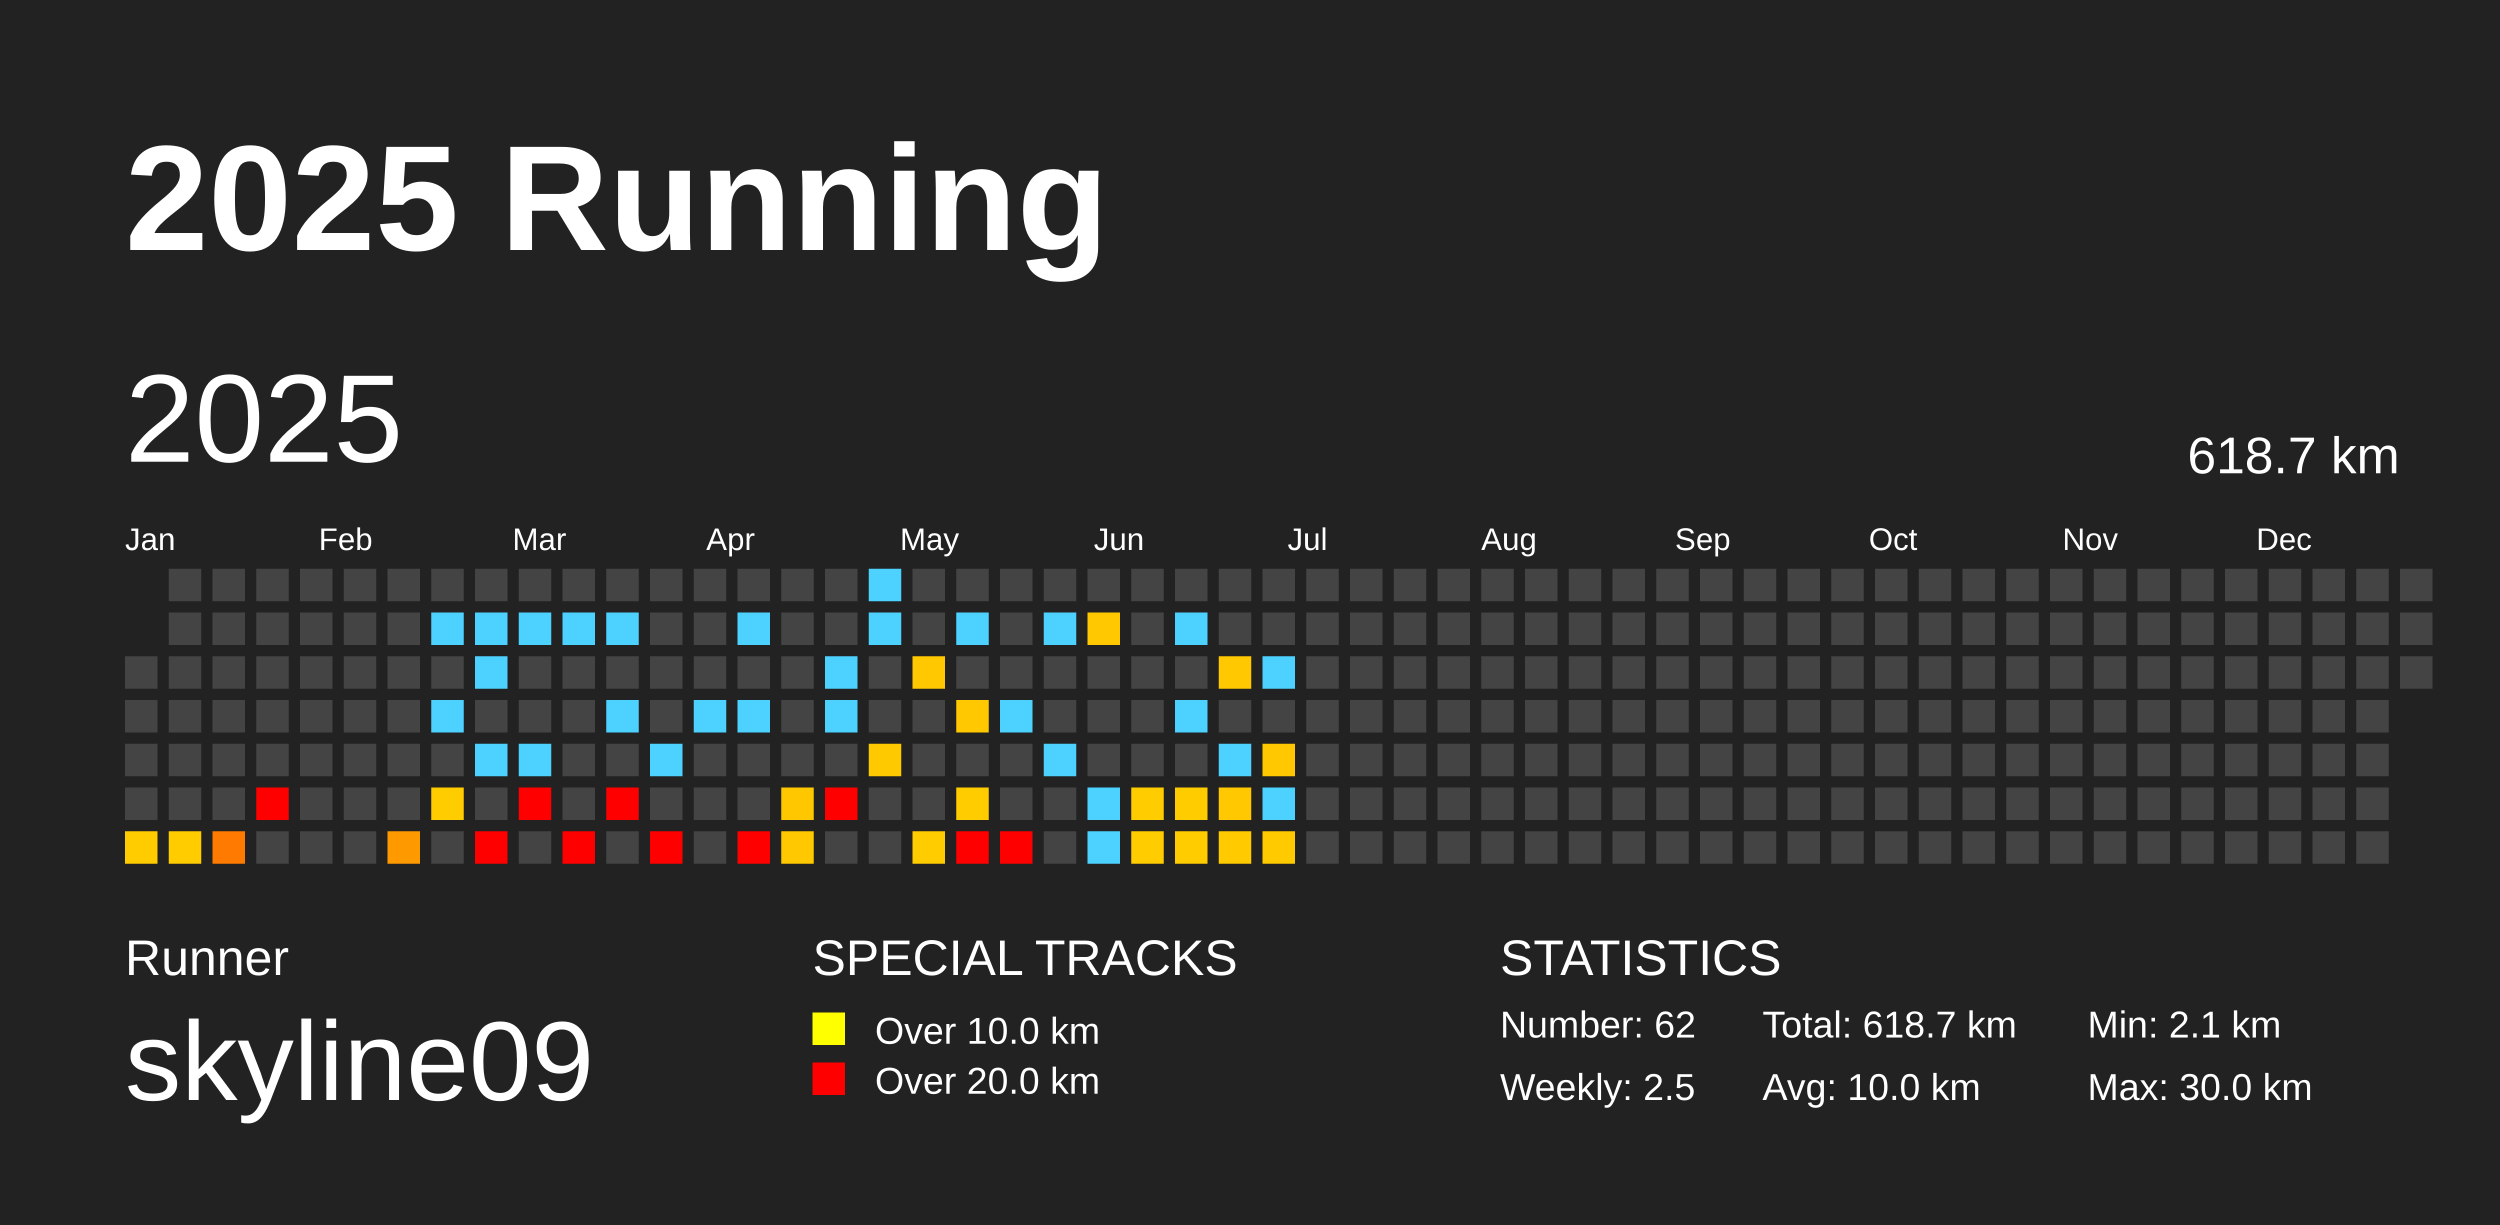
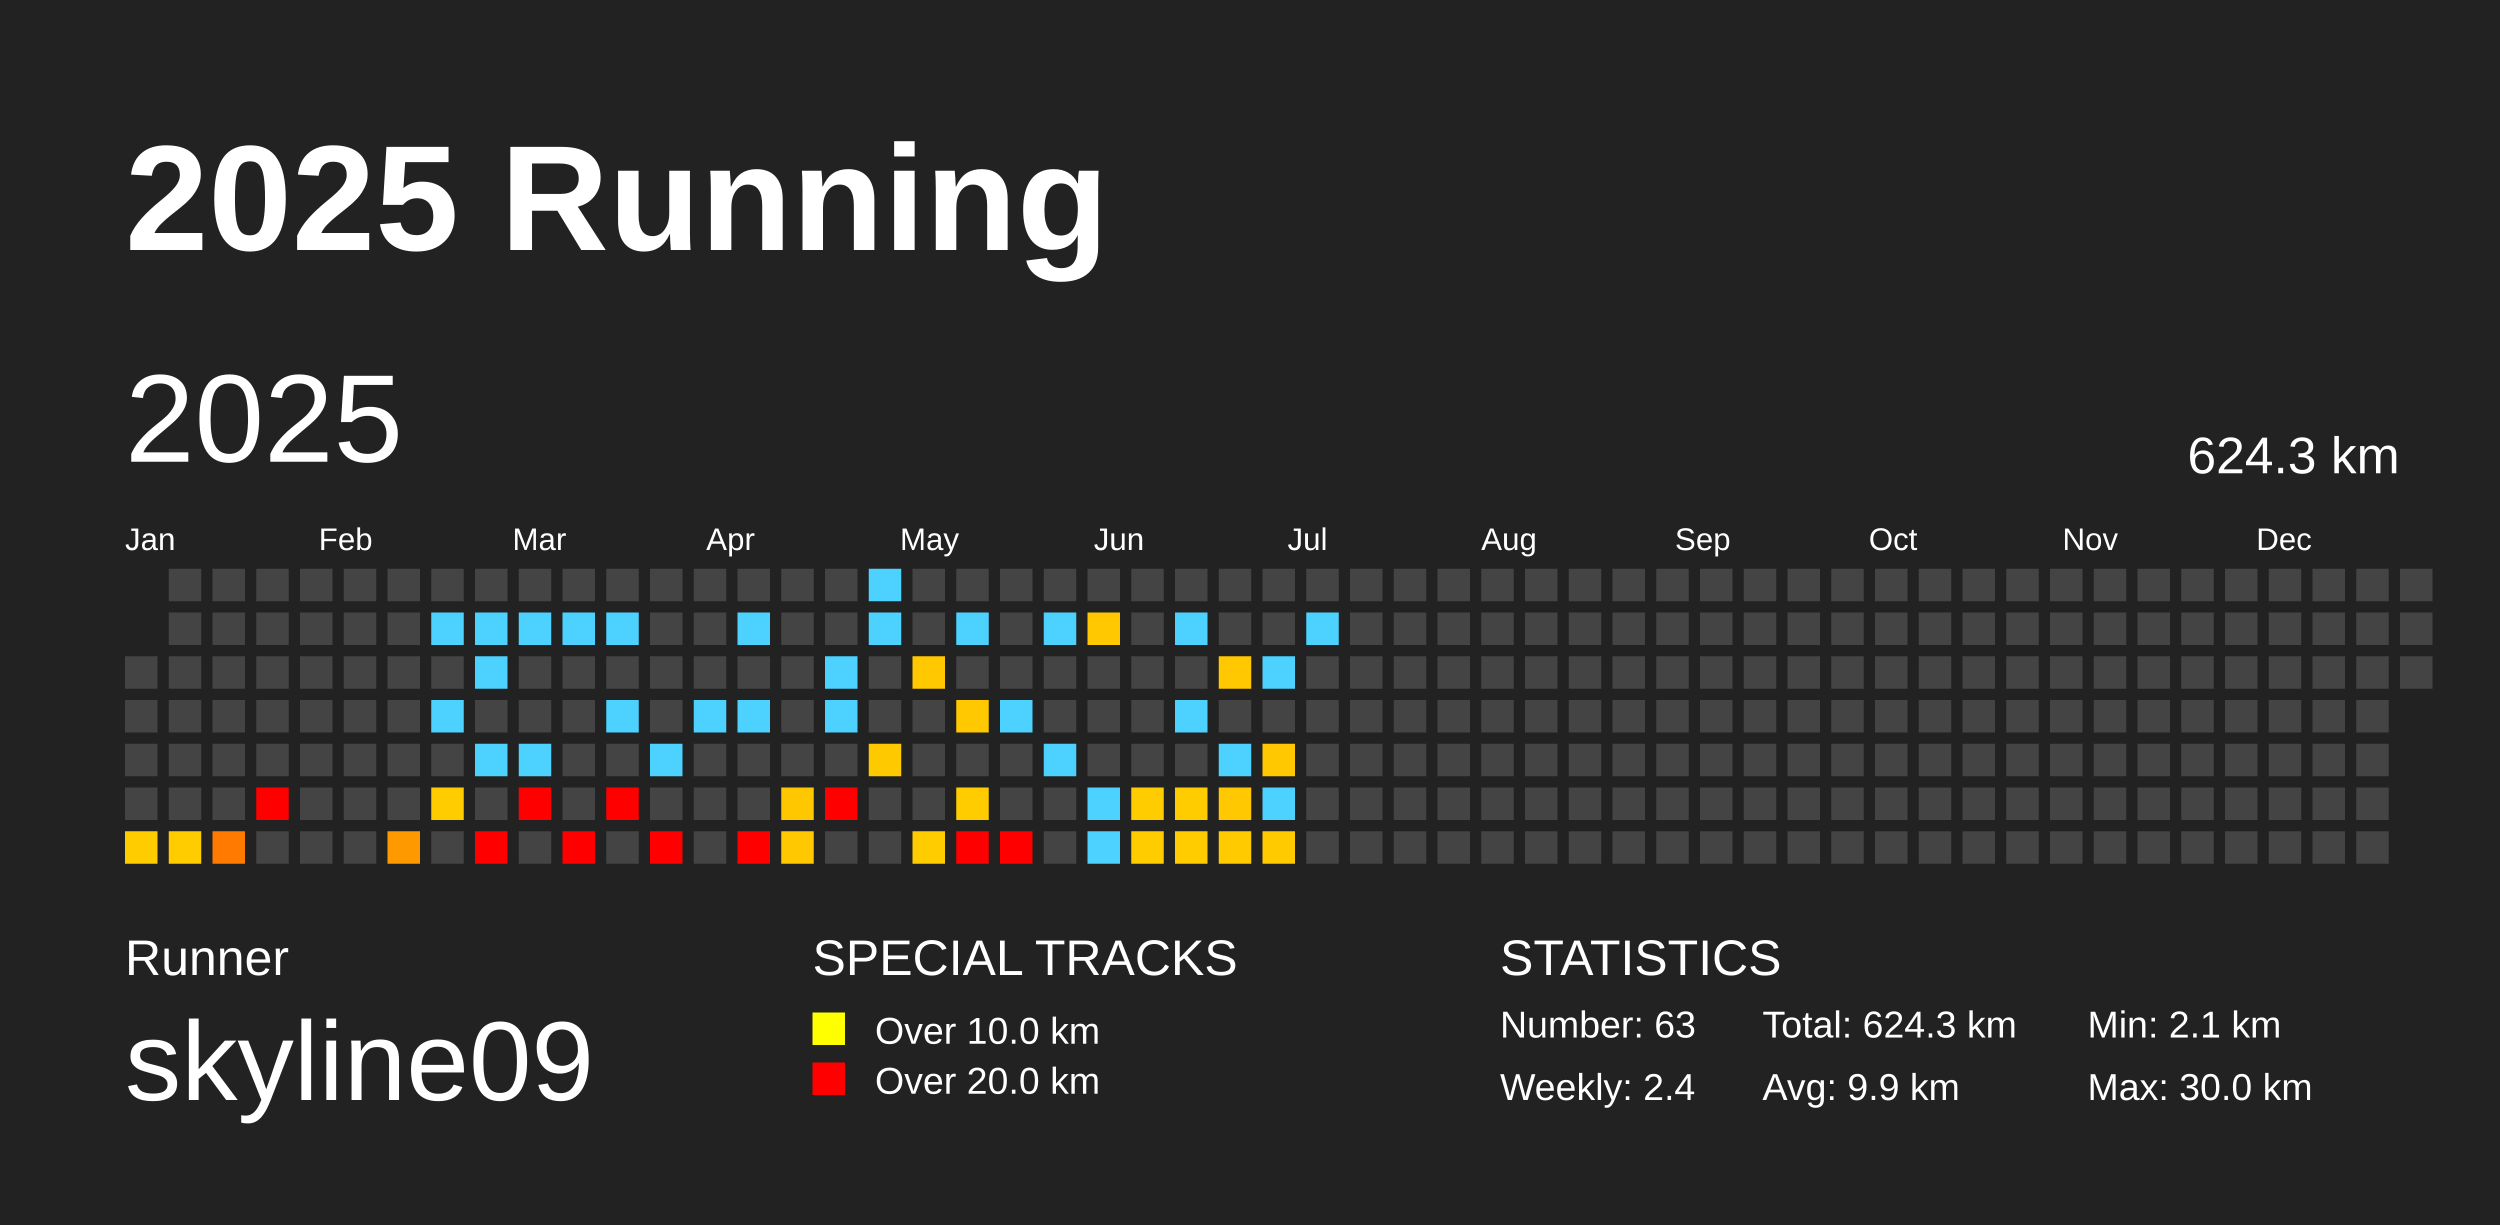
<svg xmlns="http://www.w3.org/2000/svg" baseProfile="full" height="98mm" version="1.1" viewBox="0,0,200,98" width="200mm">
  <defs />
  <rect fill="#222222" height="98" width="200" x="0" y="0" />
  <text fill="#FFFFFF" style="font-size:12px; font-family:Arial; font-weight:bold;" x="10" y="20">2025 Running</text>
  <text fill="#FFFFFF" style="font-size:4px; font-family:Arial" x="10" y="78">Runner</text>
  <text fill="#FFFFFF" style="font-size:9px; font-family:Arial" x="10" y="88">skyline09</text>
  <text fill="#FFFFFF" style="font-size:4px; font-family:Arial" x="65" y="78">SPECIAL TRACKS</text>
  <rect fill="yellow" height="2.6" width="2.6" x="65" y="81" />
  <text fill="#FFFFFF" style="font-size:3px; font-family:Arial" x="70" y="83.5">Over 10.0 km</text>
  <rect fill="red" height="2.6" width="2.6" x="65" y="85" />
  <text fill="#FFFFFF" style="font-size:3px; font-family:Arial" x="70" y="87.5">Over 20.0 km</text>
  <text fill="#FFFFFF" style="font-size:4px; font-family:Arial" x="120" y="78">STATISTICS</text>
-   <text fill="#FFFFFF" style="font-size:3px; font-family:Arial" x="120" y="83">Number: 62</text>
-   <text fill="#FFFFFF" style="font-size:3px; font-family:Arial" x="120" y="88">Weekly: 2.5</text>
-   <text fill="#FFFFFF" style="font-size:3px; font-family:Arial" x="141" y="83">Total: 618.7 km</text>
-   <text fill="#FFFFFF" style="font-size:3px; font-family:Arial" x="141" y="88">Avg: 10.0 km</text>
+   <text fill="#FFFFFF" style="font-size:3px; font-family:Arial" x="120" y="83">Number: 63</text>
+   <text fill="#FFFFFF" style="font-size:3px; font-family:Arial" x="120" y="88">Weekly: 2.4</text>
+   <text fill="#FFFFFF" style="font-size:3px; font-family:Arial" x="141" y="83">Total: 624.3 km</text>
+   <text fill="#FFFFFF" style="font-size:3px; font-family:Arial" x="141" y="88">Avg: 9.9 km</text>
  <text fill="#FFFFFF" style="font-size:3px; font-family:Arial" x="167" y="83">Min: 2.1 km</text>
  <text fill="#FFFFFF" style="font-size:3px; font-family:Arial" x="167" y="88">Max: 30.0 km</text>
  <text dominant-baseline="hanging" fill="#FFFFFF" style="font-size:10.0px; font-family:Arial;" x="10" y="30">2025</text>
-   <text dominant-baseline="hanging" fill="#FFFFFF" style="font-size:4.125px; font-family:Arial;" x="175" y="35">618.7 km</text>
+   <text dominant-baseline="hanging" fill="#FFFFFF" style="font-size:4.125px; font-family:Arial;" x="175" y="35">624.3 km</text>
  <text fill="#FFFFFF" style="font-size:2.5px; font-family:Arial" x="10.0" y="44">Jan</text>
  <text fill="#FFFFFF" style="font-size:2.5px; font-family:Arial" x="25.5" y="44">Feb</text>
  <text fill="#FFFFFF" style="font-size:2.5px; font-family:Arial" x="41.0" y="44">Mar</text>
  <text fill="#FFFFFF" style="font-size:2.5px; font-family:Arial" x="56.5" y="44">Apr</text>
  <text fill="#FFFFFF" style="font-size:2.5px; font-family:Arial" x="72.0" y="44">May</text>
  <text fill="#FFFFFF" style="font-size:2.5px; font-family:Arial" x="87.5" y="44">Jun</text>
  <text fill="#FFFFFF" style="font-size:2.5px; font-family:Arial" x="103.0" y="44">Jul</text>
  <text fill="#FFFFFF" style="font-size:2.5px; font-family:Arial" x="118.5" y="44">Aug</text>
  <text fill="#FFFFFF" style="font-size:2.5px; font-family:Arial" x="134.0" y="44">Sep</text>
  <text fill="#FFFFFF" style="font-size:2.5px; font-family:Arial" x="149.5" y="44">Oct</text>
  <text fill="#FFFFFF" style="font-size:2.5px; font-family:Arial" x="165.0" y="44">Nov</text>
  <text fill="#FFFFFF" style="font-size:2.5px; font-family:Arial" x="180.5" y="44">Dec</text>
  <rect fill="#444444" height="2.6" width="2.6" x="10.0" y="52.5" />
  <rect fill="#444444" height="2.6" width="2.6" x="10.0" y="56.0" />
  <rect fill="#444444" height="2.6" width="2.6" x="10.0" y="59.5" />
  <rect fill="#444444" height="2.6" width="2.6" x="10.0" y="63.0" />
  <rect fill="#ffcc00" height="2.6" width="2.6" x="10.0" y="66.5" />
  <rect fill="#444444" height="2.6" width="2.6" x="13.5" y="45.5" />
  <rect fill="#444444" height="2.6" width="2.6" x="13.5" y="49.0" />
  <rect fill="#444444" height="2.6" width="2.6" x="13.5" y="52.5" />
  <rect fill="#444444" height="2.6" width="2.6" x="13.5" y="56.0" />
  <rect fill="#444444" height="2.6" width="2.6" x="13.5" y="59.5" />
  <rect fill="#444444" height="2.6" width="2.6" x="13.5" y="63.0" />
  <rect fill="#ffcc00" height="2.6" width="2.6" x="13.5" y="66.5" />
  <rect fill="#444444" height="2.6" width="2.6" x="17.0" y="45.5" />
  <rect fill="#444444" height="2.6" width="2.6" x="17.0" y="49.0" />
  <rect fill="#444444" height="2.6" width="2.6" x="17.0" y="52.5" />
  <rect fill="#444444" height="2.6" width="2.6" x="17.0" y="56.0" />
  <rect fill="#444444" height="2.6" width="2.6" x="17.0" y="59.5" />
  <rect fill="#444444" height="2.6" width="2.6" x="17.0" y="63.0" />
  <rect fill="#ff7a00" height="2.6" width="2.6" x="17.0" y="66.5" />
  <rect fill="#444444" height="2.6" width="2.6" x="20.5" y="45.5" />
  <rect fill="#444444" height="2.6" width="2.6" x="20.5" y="49.0" />
  <rect fill="#444444" height="2.6" width="2.6" x="20.5" y="52.5" />
  <rect fill="#444444" height="2.6" width="2.6" x="20.5" y="56.0" />
  <rect fill="#444444" height="2.6" width="2.6" x="20.5" y="59.5" />
  <rect fill="red" height="2.6" width="2.6" x="20.5" y="63.0" />
  <rect fill="#444444" height="2.6" width="2.6" x="20.5" y="66.5" />
  <rect fill="#444444" height="2.6" width="2.6" x="24.0" y="45.5" />
  <rect fill="#444444" height="2.6" width="2.6" x="24.0" y="49.0" />
  <rect fill="#444444" height="2.6" width="2.6" x="24.0" y="52.5" />
  <rect fill="#444444" height="2.6" width="2.6" x="24.0" y="56.0" />
  <rect fill="#444444" height="2.6" width="2.6" x="24.0" y="59.5" />
  <rect fill="#444444" height="2.6" width="2.6" x="24.0" y="63.0" />
  <rect fill="#444444" height="2.6" width="2.6" x="24.0" y="66.5" />
  <rect fill="#444444" height="2.6" width="2.6" x="27.5" y="45.5" />
  <rect fill="#444444" height="2.6" width="2.6" x="27.5" y="49.0" />
  <rect fill="#444444" height="2.6" width="2.6" x="27.5" y="52.5" />
  <rect fill="#444444" height="2.6" width="2.6" x="27.5" y="56.0" />
  <rect fill="#444444" height="2.6" width="2.6" x="27.5" y="59.5" />
  <rect fill="#444444" height="2.6" width="2.6" x="27.5" y="63.0" />
  <rect fill="#444444" height="2.6" width="2.6" x="27.5" y="66.5" />
  <rect fill="#444444" height="2.6" width="2.6" x="31.0" y="45.5" />
  <rect fill="#444444" height="2.6" width="2.6" x="31.0" y="49.0" />
  <rect fill="#444444" height="2.6" width="2.6" x="31.0" y="52.5" />
  <rect fill="#444444" height="2.6" width="2.6" x="31.0" y="56.0" />
  <rect fill="#444444" height="2.6" width="2.6" x="31.0" y="59.5" />
  <rect fill="#444444" height="2.6" width="2.6" x="31.0" y="63.0" />
  <rect fill="#ff9900" height="2.6" width="2.6" x="31.0" y="66.5" />
  <rect fill="#444444" height="2.6" width="2.6" x="34.5" y="45.5" />
  <rect fill="#4dd2ff" height="2.6" width="2.6" x="34.5" y="49.0" />
  <rect fill="#444444" height="2.6" width="2.6" x="34.5" y="52.5" />
  <rect fill="#4dd2ff" height="2.6" width="2.6" x="34.5" y="56.0" />
  <rect fill="#444444" height="2.6" width="2.6" x="34.5" y="59.5" />
  <rect fill="#ffcc00" height="2.6" width="2.6" x="34.5" y="63.0" />
  <rect fill="#444444" height="2.6" width="2.6" x="34.5" y="66.5" />
  <rect fill="#444444" height="2.6" width="2.6" x="38.0" y="45.5" />
  <rect fill="#4dd2ff" height="2.6" width="2.6" x="38.0" y="49.0" />
  <rect fill="#4dd2ff" height="2.6" width="2.6" x="38.0" y="52.5" />
  <rect fill="#444444" height="2.6" width="2.6" x="38.0" y="56.0" />
  <rect fill="#4dd2ff" height="2.6" width="2.6" x="38.0" y="59.5" />
  <rect fill="#444444" height="2.6" width="2.6" x="38.0" y="63.0" />
  <rect fill="red" height="2.6" width="2.6" x="38.0" y="66.5" />
  <rect fill="#444444" height="2.6" width="2.6" x="41.5" y="45.5" />
  <rect fill="#4dd2ff" height="2.6" width="2.6" x="41.5" y="49.0" />
  <rect fill="#444444" height="2.6" width="2.6" x="41.5" y="52.5" />
  <rect fill="#444444" height="2.6" width="2.6" x="41.5" y="56.0" />
  <rect fill="#4dd2ff" height="2.6" width="2.6" x="41.5" y="59.5" />
  <rect fill="red" height="2.6" width="2.6" x="41.5" y="63.0" />
  <rect fill="#444444" height="2.6" width="2.6" x="41.5" y="66.5" />
  <rect fill="#444444" height="2.6" width="2.6" x="45.0" y="45.5" />
  <rect fill="#4dd2ff" height="2.6" width="2.6" x="45.0" y="49.0" />
  <rect fill="#444444" height="2.6" width="2.6" x="45.0" y="52.5" />
  <rect fill="#444444" height="2.6" width="2.6" x="45.0" y="56.0" />
  <rect fill="#444444" height="2.6" width="2.6" x="45.0" y="59.5" />
  <rect fill="#444444" height="2.6" width="2.6" x="45.0" y="63.0" />
  <rect fill="red" height="2.6" width="2.6" x="45.0" y="66.5" />
  <rect fill="#444444" height="2.6" width="2.6" x="48.5" y="45.5" />
  <rect fill="#4dd2ff" height="2.6" width="2.6" x="48.5" y="49.0" />
  <rect fill="#444444" height="2.6" width="2.6" x="48.5" y="52.5" />
  <rect fill="#4dd2ff" height="2.6" width="2.6" x="48.5" y="56.0" />
  <rect fill="#444444" height="2.6" width="2.6" x="48.5" y="59.5" />
  <rect fill="red" height="2.6" width="2.6" x="48.5" y="63.0" />
  <rect fill="#444444" height="2.6" width="2.6" x="48.5" y="66.5" />
  <rect fill="#444444" height="2.6" width="2.6" x="52.0" y="45.5" />
  <rect fill="#444444" height="2.6" width="2.6" x="52.0" y="49.0" />
  <rect fill="#444444" height="2.6" width="2.6" x="52.0" y="52.5" />
  <rect fill="#444444" height="2.6" width="2.6" x="52.0" y="56.0" />
  <rect fill="#4dd2ff" height="2.6" width="2.6" x="52.0" y="59.5" />
  <rect fill="#444444" height="2.6" width="2.6" x="52.0" y="63.0" />
  <rect fill="red" height="2.6" width="2.6" x="52.0" y="66.5" />
  <rect fill="#444444" height="2.6" width="2.6" x="55.5" y="45.5" />
  <rect fill="#444444" height="2.6" width="2.6" x="55.5" y="49.0" />
  <rect fill="#444444" height="2.6" width="2.6" x="55.5" y="52.5" />
  <rect fill="#4dd2ff" height="2.6" width="2.6" x="55.5" y="56.0" />
  <rect fill="#444444" height="2.6" width="2.6" x="55.5" y="59.5" />
  <rect fill="#444444" height="2.6" width="2.6" x="55.5" y="63.0" />
  <rect fill="#444444" height="2.6" width="2.6" x="55.5" y="66.5" />
  <rect fill="#444444" height="2.6" width="2.6" x="59.0" y="45.5" />
  <rect fill="#4dd2ff" height="2.6" width="2.6" x="59.0" y="49.0" />
  <rect fill="#444444" height="2.6" width="2.6" x="59.0" y="52.5" />
  <rect fill="#4dd2ff" height="2.6" width="2.6" x="59.0" y="56.0" />
  <rect fill="#444444" height="2.6" width="2.6" x="59.0" y="59.5" />
  <rect fill="#444444" height="2.6" width="2.6" x="59.0" y="63.0" />
  <rect fill="red" height="2.6" width="2.6" x="59.0" y="66.5" />
  <rect fill="#444444" height="2.6" width="2.6" x="62.5" y="45.5" />
  <rect fill="#444444" height="2.6" width="2.6" x="62.5" y="49.0" />
  <rect fill="#444444" height="2.6" width="2.6" x="62.5" y="52.5" />
  <rect fill="#444444" height="2.6" width="2.6" x="62.5" y="56.0" />
  <rect fill="#444444" height="2.6" width="2.6" x="62.5" y="59.5" />
  <rect fill="#ffc700" height="2.6" width="2.6" x="62.5" y="63.0" />
  <rect fill="#ffc800" height="2.6" width="2.6" x="62.5" y="66.5" />
  <rect fill="#444444" height="2.6" width="2.6" x="66.0" y="45.5" />
  <rect fill="#444444" height="2.6" width="2.6" x="66.0" y="49.0" />
  <rect fill="#4dd2ff" height="2.6" width="2.6" x="66.0" y="52.5" />
  <rect fill="#4dd2ff" height="2.6" width="2.6" x="66.0" y="56.0" />
  <rect fill="#444444" height="2.6" width="2.6" x="66.0" y="59.5" />
  <rect fill="red" height="2.6" width="2.6" x="66.0" y="63.0" />
  <rect fill="#444444" height="2.6" width="2.6" x="66.0" y="66.5" />
  <rect fill="#4dd2ff" height="2.6" width="2.6" x="69.5" y="45.5" />
  <rect fill="#4dd2ff" height="2.6" width="2.6" x="69.5" y="49.0" />
  <rect fill="#444444" height="2.6" width="2.6" x="69.5" y="52.5" />
  <rect fill="#444444" height="2.6" width="2.6" x="69.5" y="56.0" />
  <rect fill="#ffc900" height="2.6" width="2.6" x="69.5" y="59.5" />
  <rect fill="#444444" height="2.6" width="2.6" x="69.5" y="63.0" />
  <rect fill="#444444" height="2.6" width="2.6" x="69.5" y="66.5" />
  <rect fill="#444444" height="2.6" width="2.6" x="73.0" y="45.5" />
  <rect fill="#444444" height="2.6" width="2.6" x="73.0" y="49.0" />
  <rect fill="#ffc800" height="2.6" width="2.6" x="73.0" y="52.5" />
  <rect fill="#444444" height="2.6" width="2.6" x="73.0" y="56.0" />
  <rect fill="#444444" height="2.6" width="2.6" x="73.0" y="59.5" />
  <rect fill="#444444" height="2.6" width="2.6" x="73.0" y="63.0" />
  <rect fill="#ffcc00" height="2.6" width="2.6" x="73.0" y="66.5" />
  <rect fill="#444444" height="2.6" width="2.6" x="76.5" y="45.5" />
  <rect fill="#4dd2ff" height="2.6" width="2.6" x="76.5" y="49.0" />
  <rect fill="#444444" height="2.6" width="2.6" x="76.5" y="52.5" />
  <rect fill="#ffc800" height="2.6" width="2.6" x="76.5" y="56.0" />
  <rect fill="#444444" height="2.6" width="2.6" x="76.5" y="59.5" />
  <rect fill="#ffcc00" height="2.6" width="2.6" x="76.5" y="63.0" />
  <rect fill="red" height="2.6" width="2.6" x="76.5" y="66.5" />
  <rect fill="#444444" height="2.6" width="2.6" x="80.0" y="45.5" />
  <rect fill="#444444" height="2.6" width="2.6" x="80.0" y="49.0" />
  <rect fill="#444444" height="2.6" width="2.6" x="80.0" y="52.5" />
  <rect fill="#4dd2ff" height="2.6" width="2.6" x="80.0" y="56.0" />
  <rect fill="#444444" height="2.6" width="2.6" x="80.0" y="59.5" />
  <rect fill="#444444" height="2.6" width="2.6" x="80.0" y="63.0" />
  <rect fill="red" height="2.6" width="2.6" x="80.0" y="66.5" />
  <rect fill="#444444" height="2.6" width="2.6" x="83.5" y="45.5" />
  <rect fill="#4dd2ff" height="2.6" width="2.6" x="83.5" y="49.0" />
  <rect fill="#444444" height="2.6" width="2.6" x="83.5" y="52.5" />
  <rect fill="#444444" height="2.6" width="2.6" x="83.5" y="56.0" />
  <rect fill="#4dd2ff" height="2.6" width="2.6" x="83.5" y="59.5" />
  <rect fill="#444444" height="2.6" width="2.6" x="83.5" y="63.0" />
  <rect fill="#444444" height="2.6" width="2.6" x="83.5" y="66.5" />
  <rect fill="#444444" height="2.6" width="2.6" x="87.0" y="45.5" />
  <rect fill="#ffc800" height="2.6" width="2.6" x="87.0" y="49.0" />
  <rect fill="#444444" height="2.6" width="2.6" x="87.0" y="52.5" />
  <rect fill="#444444" height="2.6" width="2.6" x="87.0" y="56.0" />
  <rect fill="#444444" height="2.6" width="2.6" x="87.0" y="59.5" />
  <rect fill="#4dd2ff" height="2.6" width="2.6" x="87.0" y="63.0" />
  <rect fill="#4dd2ff" height="2.6" width="2.6" x="87.0" y="66.5" />
  <rect fill="#444444" height="2.6" width="2.6" x="90.5" y="45.5" />
  <rect fill="#444444" height="2.6" width="2.6" x="90.5" y="49.0" />
  <rect fill="#444444" height="2.6" width="2.6" x="90.5" y="52.5" />
  <rect fill="#444444" height="2.6" width="2.6" x="90.5" y="56.0" />
  <rect fill="#444444" height="2.6" width="2.6" x="90.5" y="59.5" />
  <rect fill="#ffcc00" height="2.6" width="2.6" x="90.5" y="63.0" />
  <rect fill="#ffcc00" height="2.6" width="2.6" x="90.5" y="66.5" />
  <rect fill="#444444" height="2.6" width="2.6" x="94.0" y="45.5" />
  <rect fill="#4dd2ff" height="2.6" width="2.6" x="94.0" y="49.0" />
  <rect fill="#444444" height="2.6" width="2.6" x="94.0" y="52.5" />
  <rect fill="#4dd2ff" height="2.6" width="2.6" x="94.0" y="56.0" />
  <rect fill="#444444" height="2.6" width="2.6" x="94.0" y="59.5" />
  <rect fill="#ffcc00" height="2.6" width="2.6" x="94.0" y="63.0" />
  <rect fill="#ffcc00" height="2.6" width="2.6" x="94.0" y="66.5" />
  <rect fill="#444444" height="2.6" width="2.6" x="97.5" y="45.5" />
  <rect fill="#444444" height="2.6" width="2.6" x="97.5" y="49.0" />
  <rect fill="#ffc800" height="2.6" width="2.6" x="97.5" y="52.5" />
  <rect fill="#444444" height="2.6" width="2.6" x="97.5" y="56.0" />
  <rect fill="#4dd2ff" height="2.6" width="2.6" x="97.5" y="59.5" />
  <rect fill="#ffc800" height="2.6" width="2.6" x="97.5" y="63.0" />
  <rect fill="#ffca00" height="2.6" width="2.6" x="97.5" y="66.5" />
  <rect fill="#444444" height="2.6" width="2.6" x="101.0" y="45.5" />
  <rect fill="#444444" height="2.6" width="2.6" x="101.0" y="49.0" />
  <rect fill="#4dd2ff" height="2.6" width="2.6" x="101.0" y="52.5" />
  <rect fill="#444444" height="2.6" width="2.6" x="101.0" y="56.0" />
  <rect fill="#ffc800" height="2.6" width="2.6" x="101.0" y="59.5" />
  <rect fill="#4dd2ff" height="2.6" width="2.6" x="101.0" y="63.0" />
  <rect fill="#ffca00" height="2.6" width="2.6" x="101.0" y="66.5" />
  <rect fill="#444444" height="2.6" width="2.6" x="104.5" y="45.5" />
-   <rect fill="#444444" height="2.6" width="2.6" x="104.5" y="49.0" />
+   <rect fill="#4dd2ff" height="2.6" width="2.6" x="104.5" y="49.0" />
  <rect fill="#444444" height="2.6" width="2.6" x="104.5" y="52.5" />
  <rect fill="#444444" height="2.6" width="2.6" x="104.5" y="56.0" />
  <rect fill="#444444" height="2.6" width="2.6" x="104.5" y="59.5" />
  <rect fill="#444444" height="2.6" width="2.6" x="104.5" y="63.0" />
  <rect fill="#444444" height="2.6" width="2.6" x="104.5" y="66.5" />
  <rect fill="#444444" height="2.6" width="2.6" x="108.0" y="45.5" />
  <rect fill="#444444" height="2.6" width="2.6" x="108.0" y="49.0" />
  <rect fill="#444444" height="2.6" width="2.6" x="108.0" y="52.5" />
  <rect fill="#444444" height="2.6" width="2.6" x="108.0" y="56.0" />
  <rect fill="#444444" height="2.6" width="2.6" x="108.0" y="59.5" />
  <rect fill="#444444" height="2.6" width="2.6" x="108.0" y="63.0" />
  <rect fill="#444444" height="2.6" width="2.6" x="108.0" y="66.5" />
  <rect fill="#444444" height="2.6" width="2.6" x="111.5" y="45.5" />
  <rect fill="#444444" height="2.6" width="2.6" x="111.5" y="49.0" />
  <rect fill="#444444" height="2.6" width="2.6" x="111.5" y="52.5" />
  <rect fill="#444444" height="2.6" width="2.6" x="111.5" y="56.0" />
  <rect fill="#444444" height="2.6" width="2.6" x="111.5" y="59.5" />
  <rect fill="#444444" height="2.6" width="2.6" x="111.5" y="63.0" />
  <rect fill="#444444" height="2.6" width="2.6" x="111.5" y="66.5" />
  <rect fill="#444444" height="2.6" width="2.6" x="115.0" y="45.5" />
  <rect fill="#444444" height="2.6" width="2.6" x="115.0" y="49.0" />
  <rect fill="#444444" height="2.6" width="2.6" x="115.0" y="52.5" />
  <rect fill="#444444" height="2.6" width="2.6" x="115.0" y="56.0" />
  <rect fill="#444444" height="2.6" width="2.6" x="115.0" y="59.5" />
  <rect fill="#444444" height="2.6" width="2.6" x="115.0" y="63.0" />
  <rect fill="#444444" height="2.6" width="2.6" x="115.0" y="66.5" />
  <rect fill="#444444" height="2.6" width="2.6" x="118.5" y="45.5" />
  <rect fill="#444444" height="2.6" width="2.6" x="118.5" y="49.0" />
  <rect fill="#444444" height="2.6" width="2.6" x="118.5" y="52.5" />
  <rect fill="#444444" height="2.6" width="2.6" x="118.5" y="56.0" />
  <rect fill="#444444" height="2.6" width="2.6" x="118.5" y="59.5" />
  <rect fill="#444444" height="2.6" width="2.6" x="118.5" y="63.0" />
  <rect fill="#444444" height="2.6" width="2.6" x="118.5" y="66.5" />
  <rect fill="#444444" height="2.6" width="2.6" x="122.0" y="45.5" />
  <rect fill="#444444" height="2.6" width="2.6" x="122.0" y="49.0" />
  <rect fill="#444444" height="2.6" width="2.6" x="122.0" y="52.5" />
  <rect fill="#444444" height="2.6" width="2.6" x="122.0" y="56.0" />
  <rect fill="#444444" height="2.6" width="2.6" x="122.0" y="59.5" />
  <rect fill="#444444" height="2.6" width="2.6" x="122.0" y="63.0" />
  <rect fill="#444444" height="2.6" width="2.6" x="122.0" y="66.5" />
  <rect fill="#444444" height="2.6" width="2.6" x="125.5" y="45.5" />
  <rect fill="#444444" height="2.6" width="2.6" x="125.5" y="49.0" />
  <rect fill="#444444" height="2.6" width="2.6" x="125.5" y="52.5" />
  <rect fill="#444444" height="2.6" width="2.6" x="125.5" y="56.0" />
  <rect fill="#444444" height="2.6" width="2.6" x="125.5" y="59.5" />
  <rect fill="#444444" height="2.6" width="2.6" x="125.5" y="63.0" />
  <rect fill="#444444" height="2.6" width="2.6" x="125.5" y="66.5" />
  <rect fill="#444444" height="2.6" width="2.6" x="129.0" y="45.5" />
  <rect fill="#444444" height="2.6" width="2.6" x="129.0" y="49.0" />
  <rect fill="#444444" height="2.6" width="2.6" x="129.0" y="52.5" />
  <rect fill="#444444" height="2.6" width="2.6" x="129.0" y="56.0" />
  <rect fill="#444444" height="2.6" width="2.6" x="129.0" y="59.5" />
  <rect fill="#444444" height="2.6" width="2.6" x="129.0" y="63.0" />
  <rect fill="#444444" height="2.6" width="2.6" x="129.0" y="66.5" />
  <rect fill="#444444" height="2.6" width="2.6" x="132.5" y="45.5" />
  <rect fill="#444444" height="2.6" width="2.6" x="132.5" y="49.0" />
  <rect fill="#444444" height="2.6" width="2.6" x="132.5" y="52.5" />
  <rect fill="#444444" height="2.6" width="2.6" x="132.5" y="56.0" />
  <rect fill="#444444" height="2.6" width="2.6" x="132.5" y="59.5" />
  <rect fill="#444444" height="2.6" width="2.6" x="132.5" y="63.0" />
  <rect fill="#444444" height="2.6" width="2.6" x="132.5" y="66.5" />
  <rect fill="#444444" height="2.6" width="2.6" x="136.0" y="45.5" />
  <rect fill="#444444" height="2.6" width="2.6" x="136.0" y="49.0" />
  <rect fill="#444444" height="2.6" width="2.6" x="136.0" y="52.5" />
  <rect fill="#444444" height="2.6" width="2.6" x="136.0" y="56.0" />
  <rect fill="#444444" height="2.6" width="2.6" x="136.0" y="59.5" />
  <rect fill="#444444" height="2.6" width="2.6" x="136.0" y="63.0" />
  <rect fill="#444444" height="2.6" width="2.6" x="136.0" y="66.5" />
  <rect fill="#444444" height="2.6" width="2.6" x="139.5" y="45.5" />
  <rect fill="#444444" height="2.6" width="2.6" x="139.5" y="49.0" />
  <rect fill="#444444" height="2.6" width="2.6" x="139.5" y="52.5" />
  <rect fill="#444444" height="2.6" width="2.6" x="139.5" y="56.0" />
  <rect fill="#444444" height="2.6" width="2.6" x="139.5" y="59.5" />
  <rect fill="#444444" height="2.6" width="2.6" x="139.5" y="63.0" />
  <rect fill="#444444" height="2.6" width="2.6" x="139.5" y="66.5" />
  <rect fill="#444444" height="2.6" width="2.6" x="143.0" y="45.5" />
  <rect fill="#444444" height="2.6" width="2.6" x="143.0" y="49.0" />
  <rect fill="#444444" height="2.6" width="2.6" x="143.0" y="52.5" />
  <rect fill="#444444" height="2.6" width="2.6" x="143.0" y="56.0" />
  <rect fill="#444444" height="2.6" width="2.6" x="143.0" y="59.5" />
  <rect fill="#444444" height="2.6" width="2.6" x="143.0" y="63.0" />
  <rect fill="#444444" height="2.6" width="2.6" x="143.0" y="66.5" />
  <rect fill="#444444" height="2.6" width="2.6" x="146.5" y="45.5" />
  <rect fill="#444444" height="2.6" width="2.6" x="146.5" y="49.0" />
  <rect fill="#444444" height="2.6" width="2.6" x="146.5" y="52.5" />
  <rect fill="#444444" height="2.6" width="2.6" x="146.5" y="56.0" />
  <rect fill="#444444" height="2.6" width="2.6" x="146.5" y="59.5" />
  <rect fill="#444444" height="2.6" width="2.6" x="146.5" y="63.0" />
  <rect fill="#444444" height="2.6" width="2.6" x="146.5" y="66.5" />
  <rect fill="#444444" height="2.6" width="2.6" x="150.0" y="45.5" />
  <rect fill="#444444" height="2.6" width="2.6" x="150.0" y="49.0" />
  <rect fill="#444444" height="2.6" width="2.6" x="150.0" y="52.5" />
  <rect fill="#444444" height="2.6" width="2.6" x="150.0" y="56.0" />
  <rect fill="#444444" height="2.6" width="2.6" x="150.0" y="59.5" />
  <rect fill="#444444" height="2.6" width="2.6" x="150.0" y="63.0" />
  <rect fill="#444444" height="2.6" width="2.6" x="150.0" y="66.5" />
  <rect fill="#444444" height="2.6" width="2.6" x="153.5" y="45.5" />
  <rect fill="#444444" height="2.6" width="2.6" x="153.5" y="49.0" />
  <rect fill="#444444" height="2.6" width="2.6" x="153.5" y="52.5" />
  <rect fill="#444444" height="2.6" width="2.6" x="153.5" y="56.0" />
  <rect fill="#444444" height="2.6" width="2.6" x="153.5" y="59.5" />
  <rect fill="#444444" height="2.6" width="2.6" x="153.5" y="63.0" />
  <rect fill="#444444" height="2.6" width="2.6" x="153.5" y="66.5" />
  <rect fill="#444444" height="2.6" width="2.6" x="157.0" y="45.5" />
  <rect fill="#444444" height="2.6" width="2.6" x="157.0" y="49.0" />
  <rect fill="#444444" height="2.6" width="2.6" x="157.0" y="52.5" />
  <rect fill="#444444" height="2.6" width="2.6" x="157.0" y="56.0" />
  <rect fill="#444444" height="2.6" width="2.6" x="157.0" y="59.5" />
  <rect fill="#444444" height="2.6" width="2.6" x="157.0" y="63.0" />
  <rect fill="#444444" height="2.6" width="2.6" x="157.0" y="66.5" />
  <rect fill="#444444" height="2.6" width="2.6" x="160.5" y="45.5" />
  <rect fill="#444444" height="2.6" width="2.6" x="160.5" y="49.0" />
  <rect fill="#444444" height="2.6" width="2.6" x="160.5" y="52.5" />
  <rect fill="#444444" height="2.6" width="2.6" x="160.5" y="56.0" />
  <rect fill="#444444" height="2.6" width="2.6" x="160.5" y="59.5" />
  <rect fill="#444444" height="2.6" width="2.6" x="160.5" y="63.0" />
  <rect fill="#444444" height="2.6" width="2.6" x="160.5" y="66.5" />
  <rect fill="#444444" height="2.6" width="2.6" x="164.0" y="45.5" />
  <rect fill="#444444" height="2.6" width="2.6" x="164.0" y="49.0" />
  <rect fill="#444444" height="2.6" width="2.6" x="164.0" y="52.5" />
  <rect fill="#444444" height="2.6" width="2.6" x="164.0" y="56.0" />
  <rect fill="#444444" height="2.6" width="2.6" x="164.0" y="59.5" />
  <rect fill="#444444" height="2.6" width="2.6" x="164.0" y="63.0" />
  <rect fill="#444444" height="2.6" width="2.6" x="164.0" y="66.5" />
  <rect fill="#444444" height="2.6" width="2.6" x="167.5" y="45.5" />
  <rect fill="#444444" height="2.6" width="2.6" x="167.5" y="49.0" />
  <rect fill="#444444" height="2.6" width="2.6" x="167.5" y="52.5" />
  <rect fill="#444444" height="2.6" width="2.6" x="167.5" y="56.0" />
  <rect fill="#444444" height="2.6" width="2.6" x="167.5" y="59.5" />
  <rect fill="#444444" height="2.6" width="2.6" x="167.5" y="63.0" />
  <rect fill="#444444" height="2.6" width="2.6" x="167.5" y="66.5" />
  <rect fill="#444444" height="2.6" width="2.6" x="171.0" y="45.5" />
  <rect fill="#444444" height="2.6" width="2.6" x="171.0" y="49.0" />
  <rect fill="#444444" height="2.6" width="2.6" x="171.0" y="52.5" />
  <rect fill="#444444" height="2.6" width="2.6" x="171.0" y="56.0" />
  <rect fill="#444444" height="2.6" width="2.6" x="171.0" y="59.5" />
  <rect fill="#444444" height="2.6" width="2.6" x="171.0" y="63.0" />
  <rect fill="#444444" height="2.6" width="2.6" x="171.0" y="66.5" />
  <rect fill="#444444" height="2.6" width="2.6" x="174.5" y="45.5" />
  <rect fill="#444444" height="2.6" width="2.6" x="174.5" y="49.0" />
  <rect fill="#444444" height="2.6" width="2.6" x="174.5" y="52.5" />
  <rect fill="#444444" height="2.6" width="2.6" x="174.5" y="56.0" />
  <rect fill="#444444" height="2.6" width="2.6" x="174.5" y="59.5" />
  <rect fill="#444444" height="2.6" width="2.6" x="174.5" y="63.0" />
  <rect fill="#444444" height="2.6" width="2.6" x="174.5" y="66.5" />
  <rect fill="#444444" height="2.6" width="2.6" x="178.0" y="45.5" />
  <rect fill="#444444" height="2.6" width="2.6" x="178.0" y="49.0" />
  <rect fill="#444444" height="2.6" width="2.6" x="178.0" y="52.5" />
  <rect fill="#444444" height="2.6" width="2.6" x="178.0" y="56.0" />
  <rect fill="#444444" height="2.6" width="2.6" x="178.0" y="59.5" />
  <rect fill="#444444" height="2.6" width="2.6" x="178.0" y="63.0" />
  <rect fill="#444444" height="2.6" width="2.6" x="178.0" y="66.5" />
  <rect fill="#444444" height="2.6" width="2.6" x="181.5" y="45.5" />
  <rect fill="#444444" height="2.6" width="2.6" x="181.5" y="49.0" />
  <rect fill="#444444" height="2.6" width="2.6" x="181.5" y="52.5" />
  <rect fill="#444444" height="2.6" width="2.6" x="181.5" y="56.0" />
  <rect fill="#444444" height="2.6" width="2.6" x="181.5" y="59.5" />
  <rect fill="#444444" height="2.6" width="2.6" x="181.5" y="63.0" />
  <rect fill="#444444" height="2.6" width="2.6" x="181.5" y="66.5" />
  <rect fill="#444444" height="2.6" width="2.6" x="185.0" y="45.5" />
  <rect fill="#444444" height="2.6" width="2.6" x="185.0" y="49.0" />
  <rect fill="#444444" height="2.6" width="2.6" x="185.0" y="52.5" />
  <rect fill="#444444" height="2.6" width="2.6" x="185.0" y="56.0" />
  <rect fill="#444444" height="2.6" width="2.6" x="185.0" y="59.5" />
  <rect fill="#444444" height="2.6" width="2.6" x="185.0" y="63.0" />
  <rect fill="#444444" height="2.6" width="2.6" x="185.0" y="66.5" />
  <rect fill="#444444" height="2.6" width="2.6" x="188.5" y="45.5" />
  <rect fill="#444444" height="2.6" width="2.6" x="188.5" y="49.0" />
  <rect fill="#444444" height="2.6" width="2.6" x="188.5" y="52.5" />
  <rect fill="#444444" height="2.6" width="2.6" x="188.5" y="56.0" />
  <rect fill="#444444" height="2.6" width="2.6" x="188.5" y="59.5" />
  <rect fill="#444444" height="2.6" width="2.6" x="188.5" y="63.0" />
  <rect fill="#444444" height="2.6" width="2.6" x="188.5" y="66.5" />
  <rect fill="#444444" height="2.6" width="2.6" x="192.0" y="45.5" />
  <rect fill="#444444" height="2.6" width="2.6" x="192.0" y="49.0" />
  <rect fill="#444444" height="2.6" width="2.6" x="192.0" y="52.5" />
</svg>
